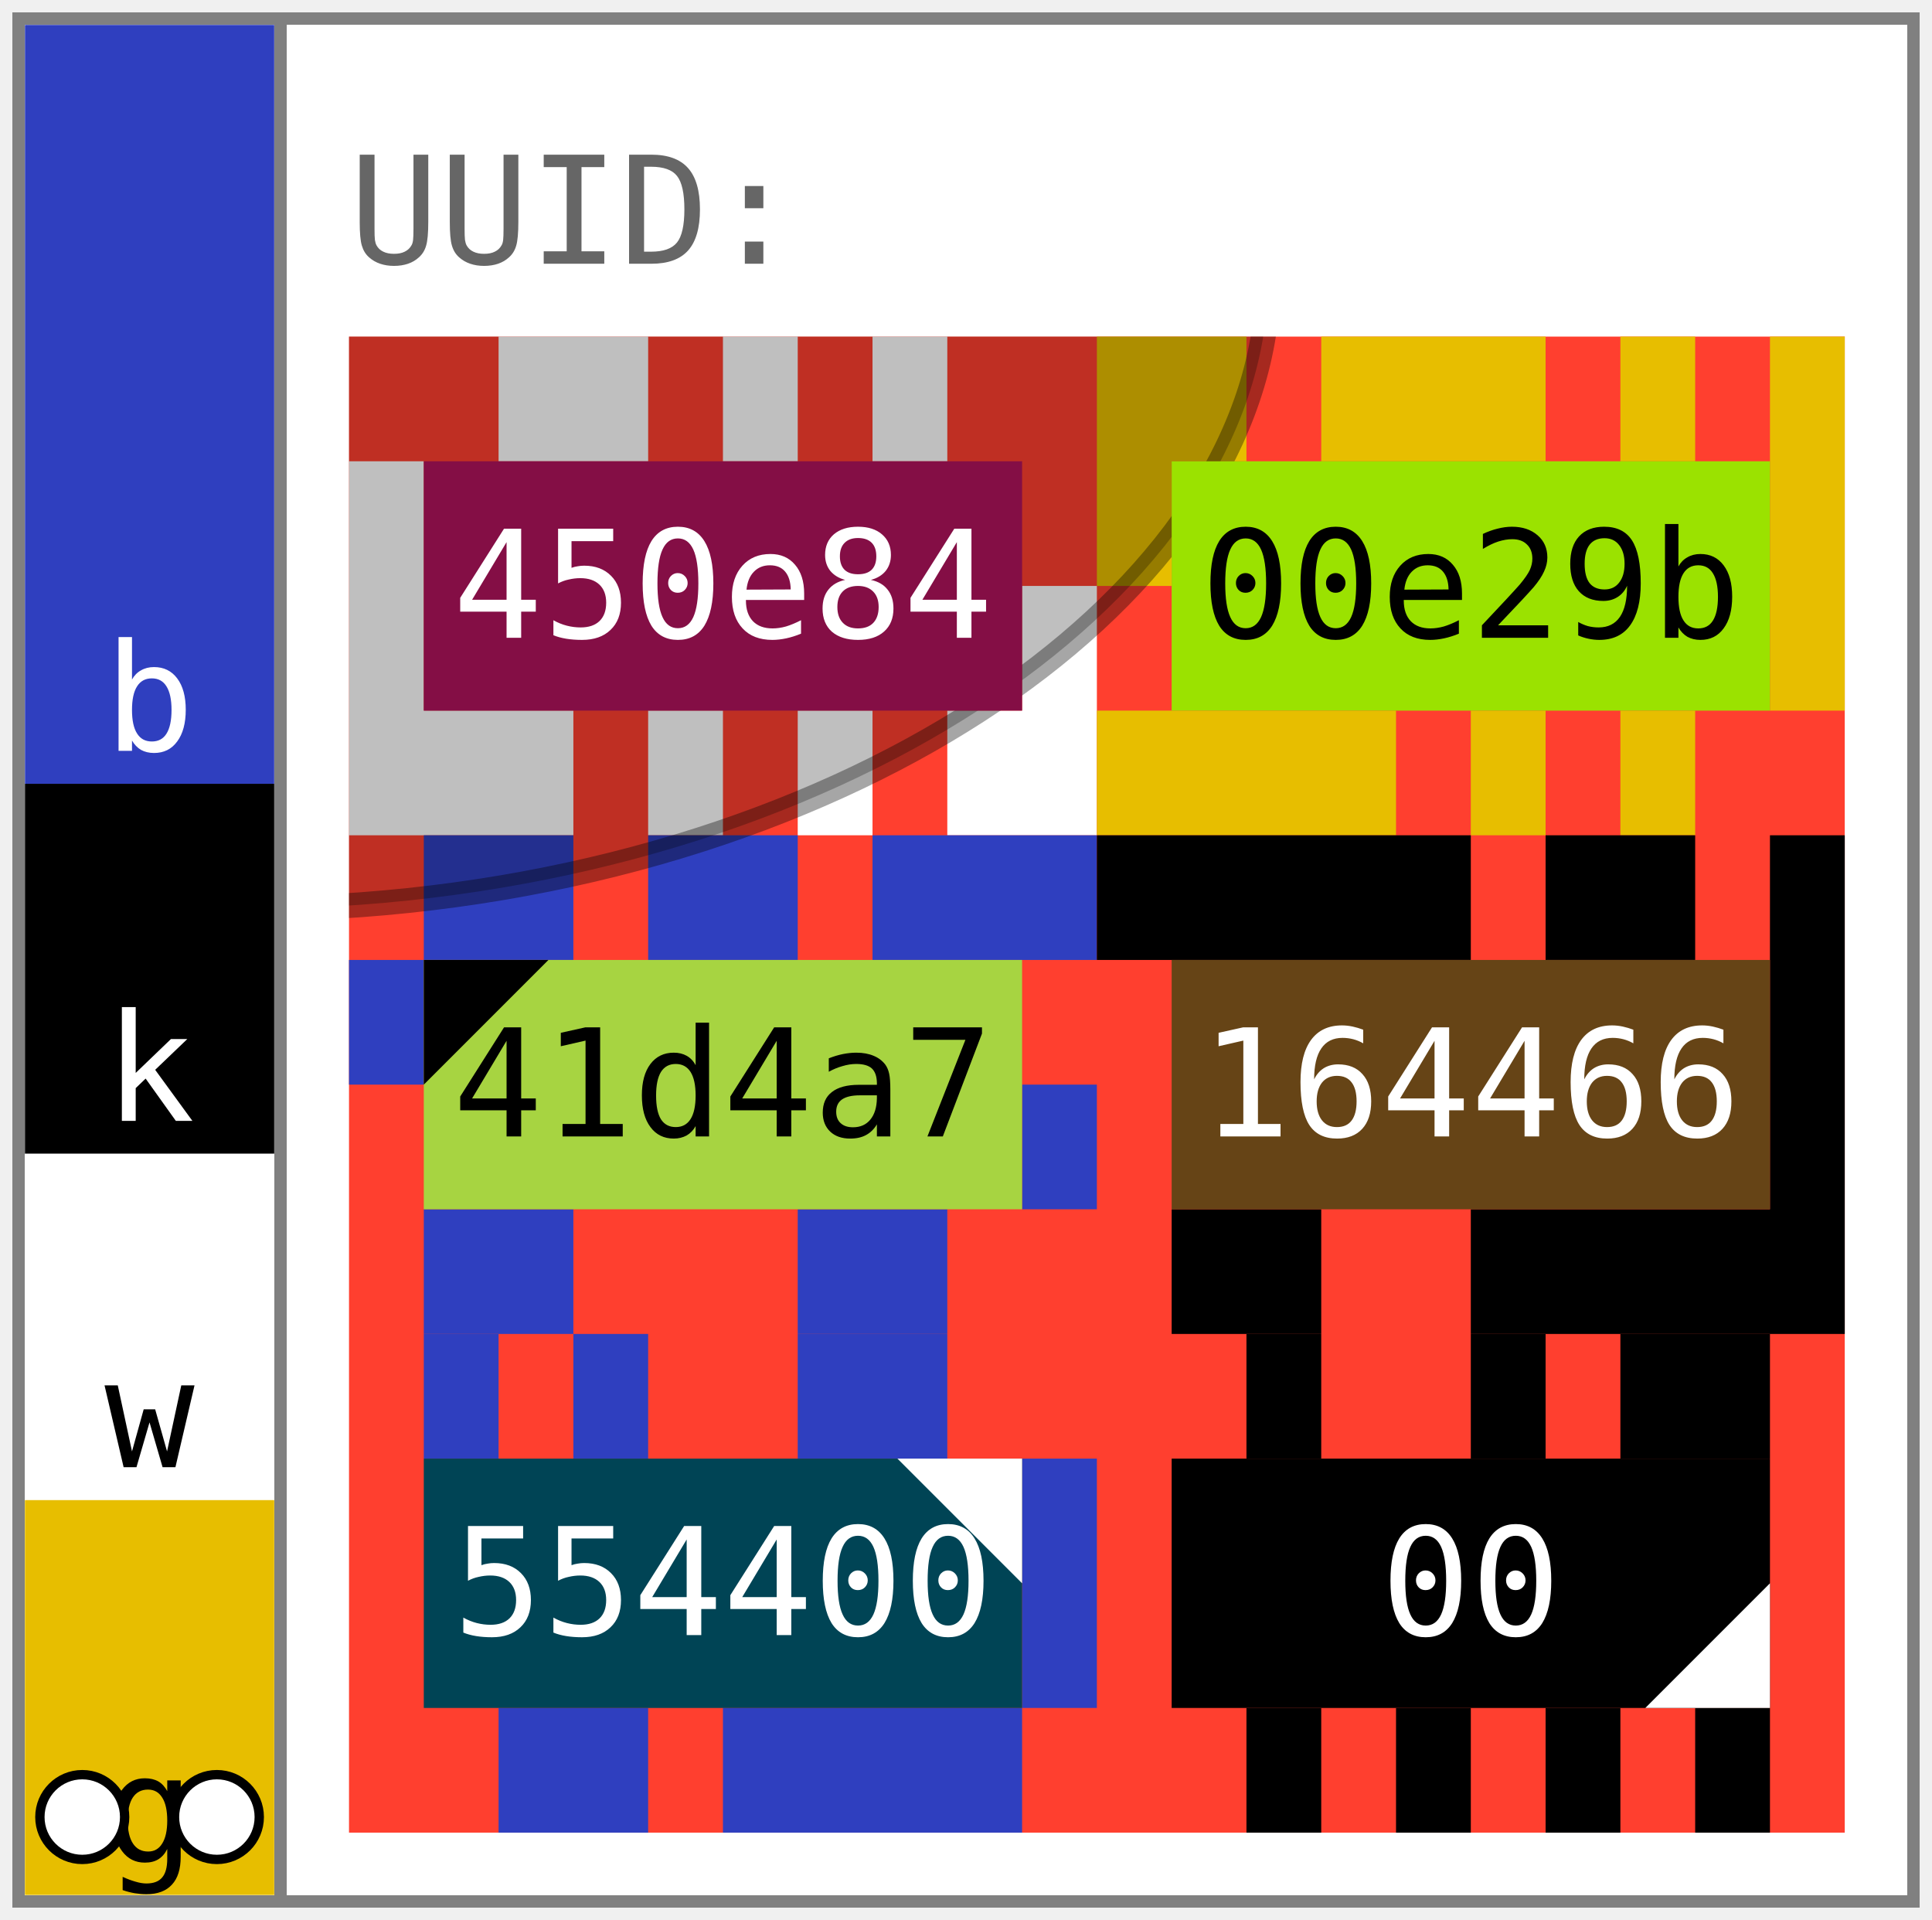
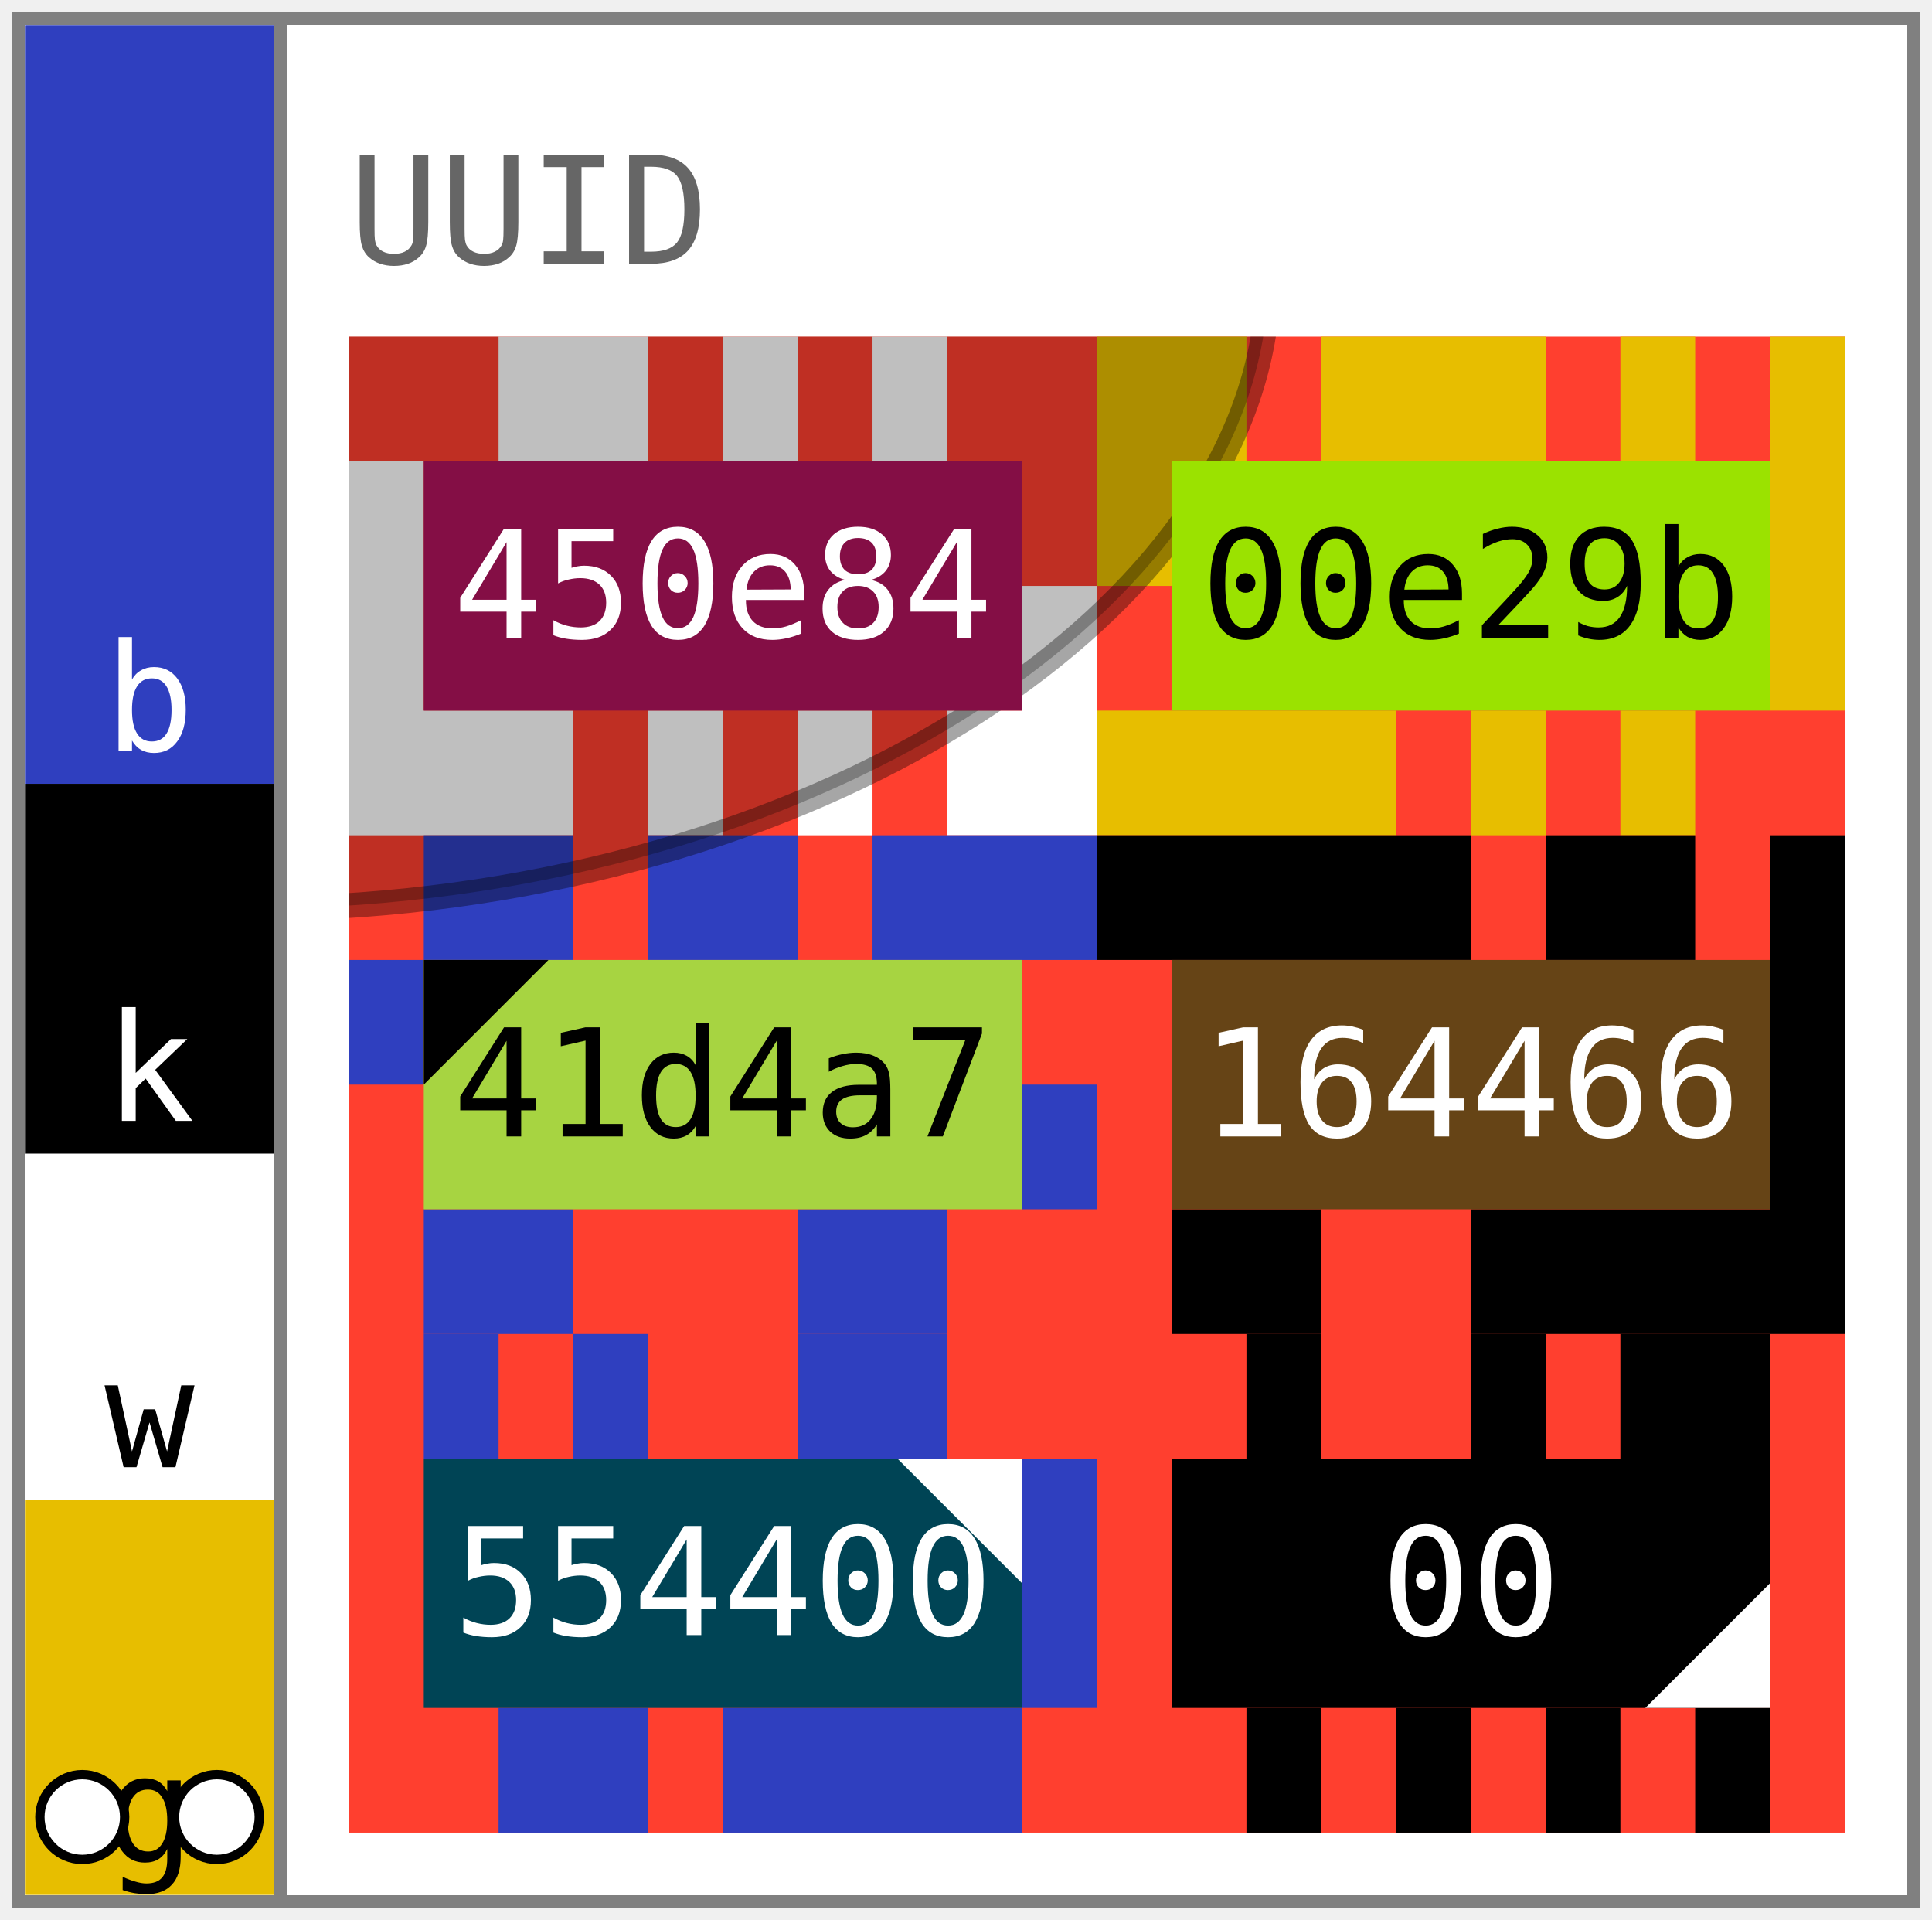
- <svg xmlns="http://www.w3.org/2000/svg" width="155" height="154" viewBox="0 0 155 154" font-family="&quot;JetBrains Mono&quot;, &quot;Menlo&quot;, &quot;Consolas&quot;, &quot;DejaVu Sans Mono&quot;, &quot;Liberation Mono&quot;, &quot;Roboto Mono&quot;, &quot;Noto Sans Mono&quot;, monospace" data-entviz-version="v13" data-entviz-lib="0.13.0" data-input-bytes="36" data-cols="2" data-rows="3" data-encoding="hex" data-scheme="uuid" data-role="identifier" data-size-basis="decoded" data-entropy-type="uuid" data-size-bits="128" data-qualifiers="{}" data-parts="[{&quot;text&quot;:&quot;450e8400e29b41d4a716446655440000&quot;,&quot;bind&quot;:&quot;core&quot;}]">
+ <svg xmlns="http://www.w3.org/2000/svg" width="155" height="154" viewBox="0 0 155 154" font-family="&quot;JetBrains Mono&quot;, &quot;Menlo&quot;, &quot;Consolas&quot;, &quot;DejaVu Sans Mono&quot;, &quot;Liberation Mono&quot;, &quot;Roboto Mono&quot;, &quot;Noto Sans Mono&quot;, monospace" data-entviz-version="v14" data-entviz-lib="0.14.0" data-input-bytes="36" data-cols="2" data-rows="3" data-encoding="hex" data-scheme="uuid" data-role="identifier" data-size-basis="decoded" data-entropy-type="uuid" data-size-bits="128" data-qualifiers="{}" data-parts="[{&quot;text&quot;:&quot;450e8400e29b41d4a716446655440000&quot;,&quot;bind&quot;:&quot;core&quot;}]">
  <defs>
    <clipPath id="grid-clip-fab8acbd4ebb98cb-2x3">
      <rect x="28" y="27" width="120" height="120" />
    </clipPath>
  </defs>
  <rect x="1" y="1" width="153" height="152" fill="#ffffff" />
  <g data-channel="grid">
    <rect x="28" y="27" width="120" height="120" fill="#ff3f2f" />
    <g>
      <path fill="#ffffff" d="M40 27h6v10h-6zM46 27h6v10h-6zM58 27h6v10h-6zM70 27h6v10h-6zM82 47h6v10h-6zM82 57h6v10h-6zM76 57h6v10h-6zM64 57h6v10h-6zM52 57h6v10h-6zM40 57h6v10h-6zM34 57h6v10h-6zM28 57h6v10h-6zM28 47h6v10h-6zM28 37h6v10h-6z" />
      <path fill="#e7be00" d="M88 27h6v10h-6zM94 27h6v10h-6zM106 27h6v10h-6zM112 27h6v10h-6zM118 27h6v10h-6zM130 27h6v10h-6zM142 27h6v10h-6zM142 37h6v10h-6zM142 47h6v10h-6zM130 57h6v10h-6zM118 57h6v10h-6zM106 57h6v10h-6zM100 57h6v10h-6zM94 57h6v10h-6zM88 57h6v10h-6zM88 37h6v10h-6z" />
      <path fill="#2f3fbf" d="M34 67h6v10h-6zM40 67h6v10h-6zM52 67h6v10h-6zM58 67h6v10h-6zM70 67h6v10h-6zM76 67h6v10h-6zM82 67h6v10h-6zM82 87h6v10h-6zM70 97h6v10h-6zM64 97h6v10h-6zM40 97h6v10h-6zM34 97h6v10h-6zM28 77h6v10h-6z" />
      <path fill="#000000" d="M88 67h6v10h-6zM94 67h6v10h-6zM100 67h6v10h-6zM106 67h6v10h-6zM112 67h6v10h-6zM124 67h6v10h-6zM130 67h6v10h-6zM142 67h6v10h-6zM142 77h6v10h-6zM142 87h6v10h-6zM142 97h6v10h-6zM136 97h6v10h-6zM130 97h6v10h-6zM124 97h6v10h-6zM118 97h6v10h-6zM100 97h6v10h-6zM94 97h6v10h-6z" />
      <path fill="#2f3fbf" d="M34 107h6v10h-6zM46 107h6v10h-6zM64 107h6v10h-6zM70 107h6v10h-6zM82 117h6v10h-6zM82 127h6v10h-6zM76 137h6v10h-6zM70 137h6v10h-6zM64 137h6v10h-6zM58 137h6v10h-6zM46 137h6v10h-6zM40 137h6v10h-6z" />
      <path fill="#000000" d="M100 107h6v10h-6zM118 107h6v10h-6zM130 107h6v10h-6zM136 107h6v10h-6zM136 137h6v10h-6zM124 137h6v10h-6zM112 137h6v10h-6zM100 137h6v10h-6z" />
    </g>
    <g clip-path="url(#grid-clip-fab8acbd4ebb98cb-2x3)" data-channel="ellipse" data-ellipse-anchor-x="28" data-ellipse-anchor-y="27" data-ellipse-rx="45.481" data-ellipse-ry="73.992" data-ellipse-rotation-deg="84">
      <ellipse cx="28" cy="27" rx="45.481" ry="73.992" transform="rotate(84 28 27)" fill="#000000" stroke="#000000" fill-opacity="0.25" stroke-opacity="0.35" stroke-width="2" />
    </g>
    <g>
      <g data-channel="cell" data-cell-index="0" data-cell-row="0" data-cell-col="0" data-surround-bits="0xfab8ac" data-edge-color="#ffffff">
        <rect x="34" y="37" width="48" height="20" fill="#840e45" />
        <text x="58" y="47" fill="#ffffff" font-size="12" text-anchor="middle" dominant-baseline="central">450e84</text>
      </g>
      <g data-channel="cell" data-cell-index="1" data-cell-row="0" data-cell-col="1" data-surround-bits="0xbd4ebb" data-edge-color="#e7be00">
        <rect x="94" y="37" width="48" height="20" fill="#9be200" />
        <text x="118" y="47" fill="#000000" font-size="12" text-anchor="middle" dominant-baseline="central">00e29b</text>
      </g>
      <g data-channel="cell" data-cell-index="2" data-cell-row="1" data-cell-col="0" data-surround-bits="0x98cbb6" data-edge-color="#2f3fbf" data-cell-quartile="1">
        <rect x="34" y="77" width="48" height="20" fill="#a7d441" />
        <text x="58" y="87" fill="#000000" font-size="12" text-anchor="middle" dominant-baseline="central">41d4a7</text>
        <polygon points="34,77 44,77 34,87" fill="#000000" />
      </g>
      <g data-channel="cell" data-cell-index="3" data-cell-row="1" data-cell-col="1" data-surround-bits="0x19fedf" data-edge-color="#000000">
        <rect x="94" y="77" width="48" height="20" fill="#664416" />
        <text x="118" y="87" fill="#ffffff" font-size="12" text-anchor="middle" dominant-baseline="central">164466</text>
      </g>
      <g data-channel="cell" data-cell-index="4" data-cell-row="2" data-cell-col="0" data-surround-bits="0xdecca" data-edge-color="#2f3fbf" data-cell-quartile="2">
        <rect x="34" y="117" width="48" height="20" fill="#004455" />
        <text x="58" y="127" fill="#ffffff" font-size="12" text-anchor="middle" dominant-baseline="central">554400</text>
        <polygon points="82,117 72,117 82,127" fill="#ffffff" />
      </g>
      <g data-channel="cell" data-cell-index="5" data-cell-row="2" data-cell-col="1" data-surround-bits="0xaa1a4" data-edge-color="#000000" data-cell-quartile="3">
        <rect x="94" y="117" width="48" height="20" fill="#000000" />
        <text x="118" y="127" fill="#ffffff" font-size="12" text-anchor="middle" dominant-baseline="central">00</text>
        <polygon points="142,137 142,127 132,137" fill="#ffffff" />
      </g>
    </g>
  </g>
  <g data-channel="color-bar" data-bar-slots="12" data-bar-marker-left="11" data-bar-marker-right="11">
    <g data-color-bar-rank="0" data-color-bar-band="B">
      <rect x="2" y="2" width="20" height="60.87" fill="#2f3fbf" />
      <text x="12" y="60.23" fill="#ffffff" font-size="12" text-anchor="middle" data-color-bar-letter="true">b</text>
    </g>
    <g data-color-bar-rank="1" data-color-bar-band="K">
      <rect x="2" y="62.87" width="20" height="29.678" fill="#000000" />
      <text x="12" y="89.908" fill="#ffffff" font-size="12" text-anchor="middle" data-color-bar-letter="true">k</text>
    </g>
    <g data-color-bar-rank="2" data-color-bar-band="W">
      <rect x="2" y="92.548" width="20" height="27.779" fill="#ffffff" />
      <text x="12" y="117.688" fill="#000000" font-size="12" text-anchor="middle" data-color-bar-letter="true">w</text>
    </g>
    <g data-color-bar-rank="3" data-color-bar-band="G">
      <rect x="2" y="120.328" width="20" height="31.672" fill="#e7be00" />
      <text x="12" y="149.36" fill="#000000" font-size="12" text-anchor="middle" data-color-bar-letter="true">g</text>
    </g>
    <circle cx="6.6" cy="145.75" r="3.4" fill="#ffffff" stroke="#000000" stroke-width="0.75" data-bar-marker="left" />
    <circle cx="17.4" cy="145.75" r="3.4" fill="#ffffff" stroke="#000000" stroke-width="0.75" data-bar-marker="right" />
  </g>
  <g data-channel="label-top">
-     <text x="28" y="17" fill="#666666" font-size="12" dominant-baseline="central">UUID:</text>
+     <text x="28" y="17" fill="#666666" font-size="12" dominant-baseline="central">UUID</text>
  </g>
  <line x1="1" y1="1.5" x2="154" y2="1.5" stroke="#808080" stroke-width="1" shape-rendering="crispEdges" />
  <line x1="153.5" y1="1" x2="153.5" y2="153" stroke="#808080" stroke-width="1" shape-rendering="crispEdges" />
  <line x1="1" y1="152.5" x2="154" y2="152.5" stroke="#808080" stroke-width="1" shape-rendering="crispEdges" />
  <line x1="1.5" y1="1" x2="1.5" y2="153" stroke="#808080" stroke-width="1" shape-rendering="crispEdges" />
  <line x1="22.5" y1="1" x2="22.5" y2="153" stroke="#808080" stroke-width="1" shape-rendering="crispEdges" />
</svg>
